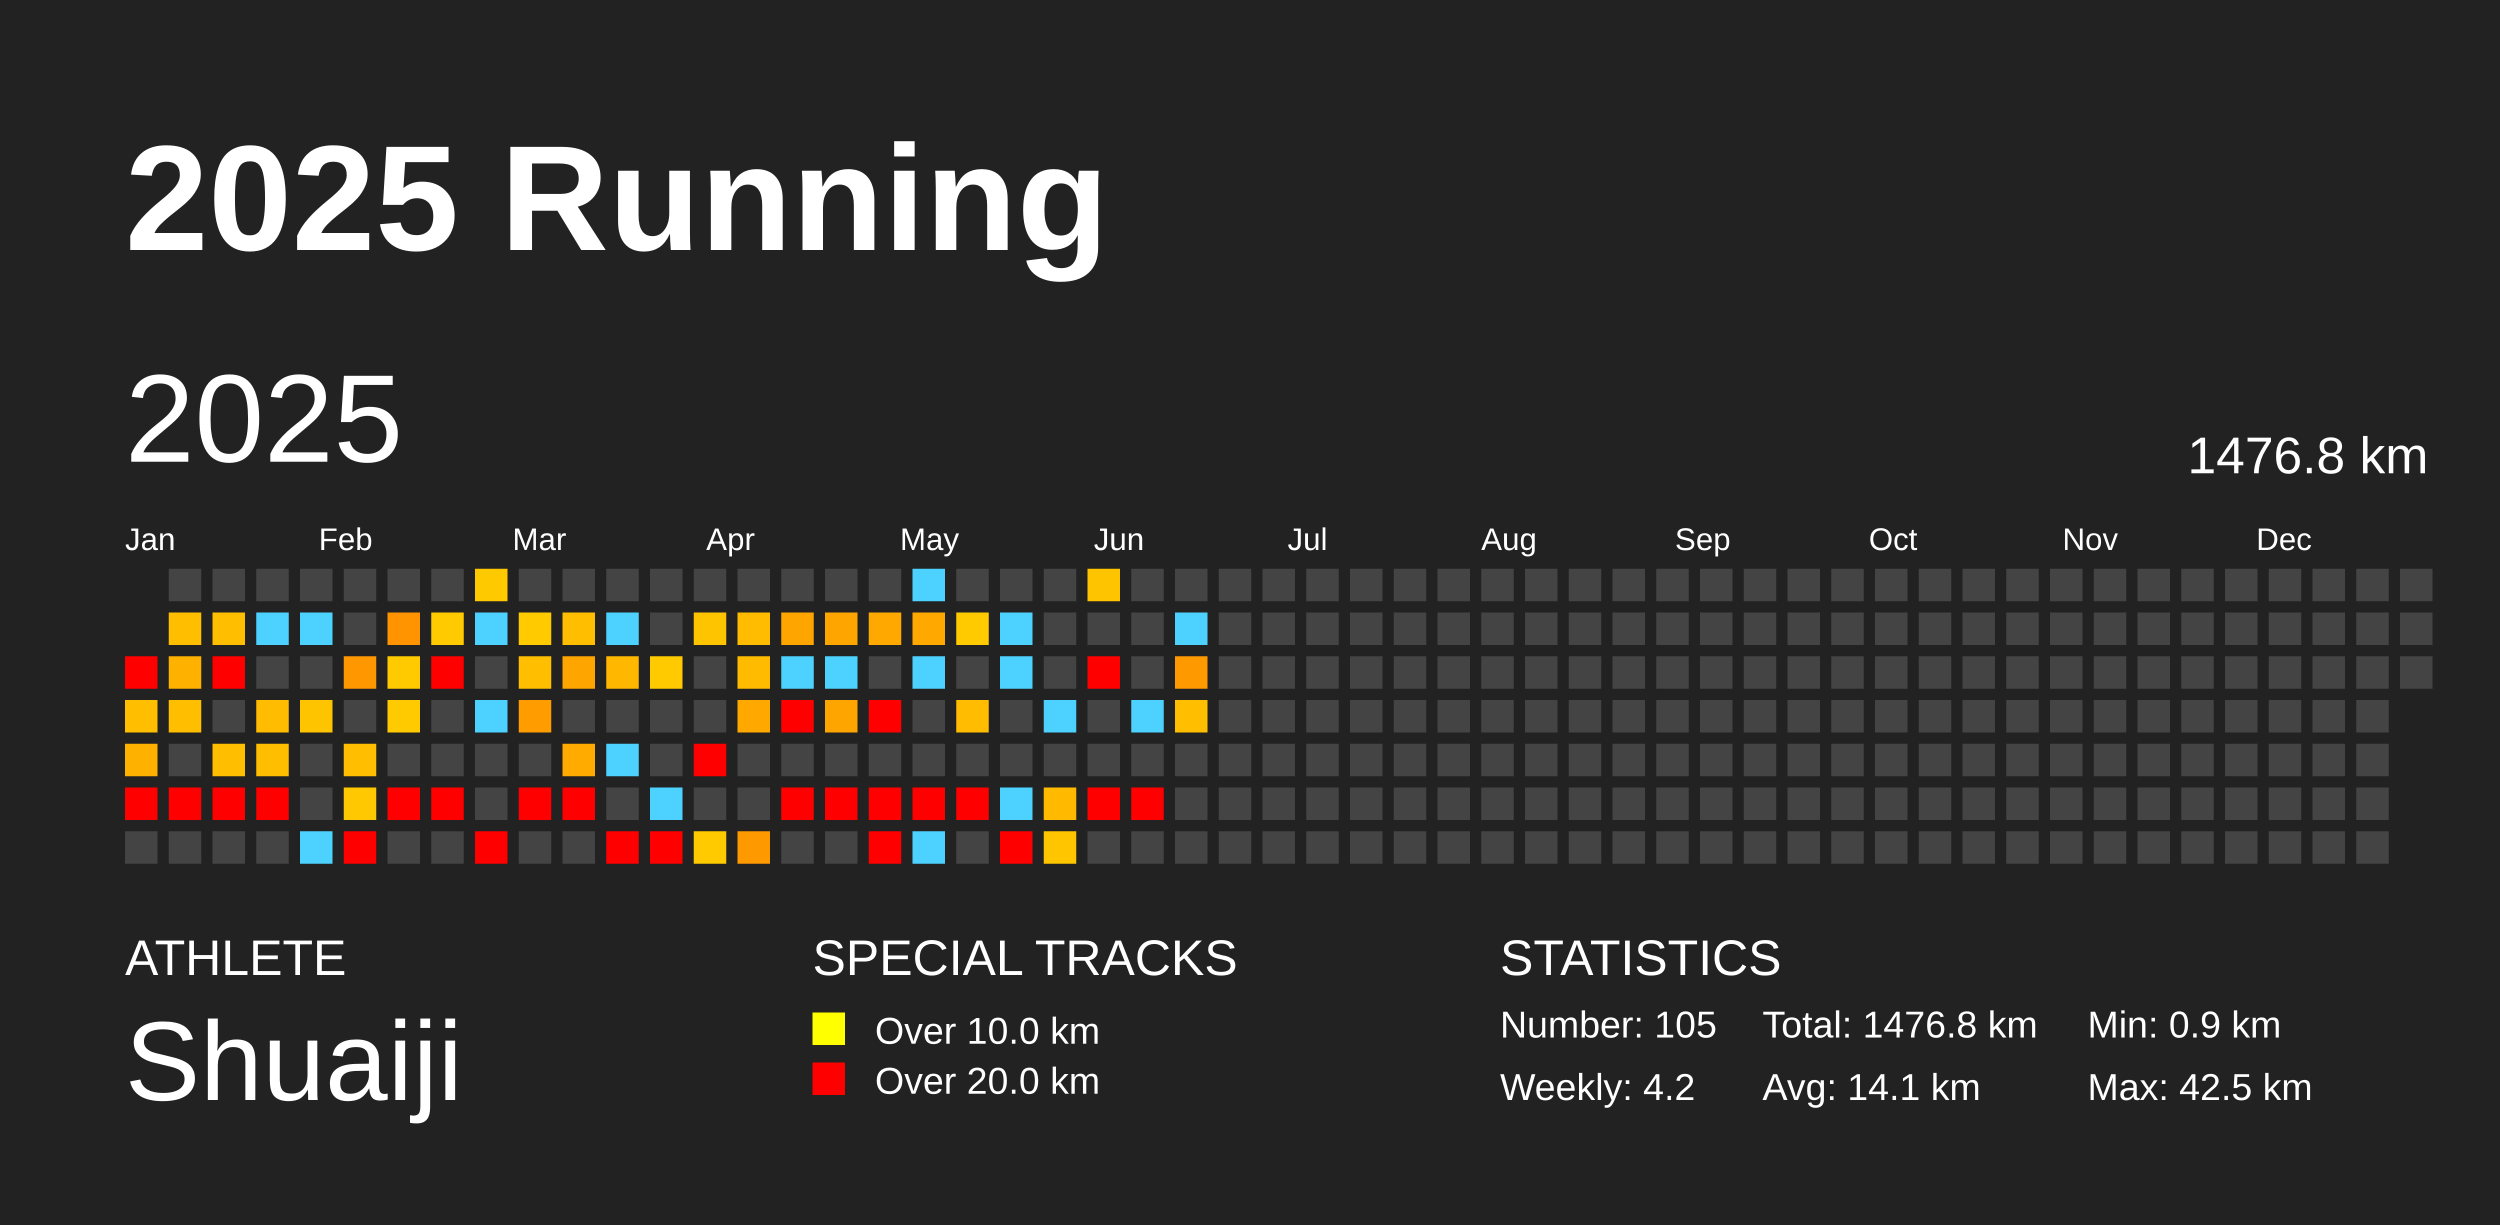
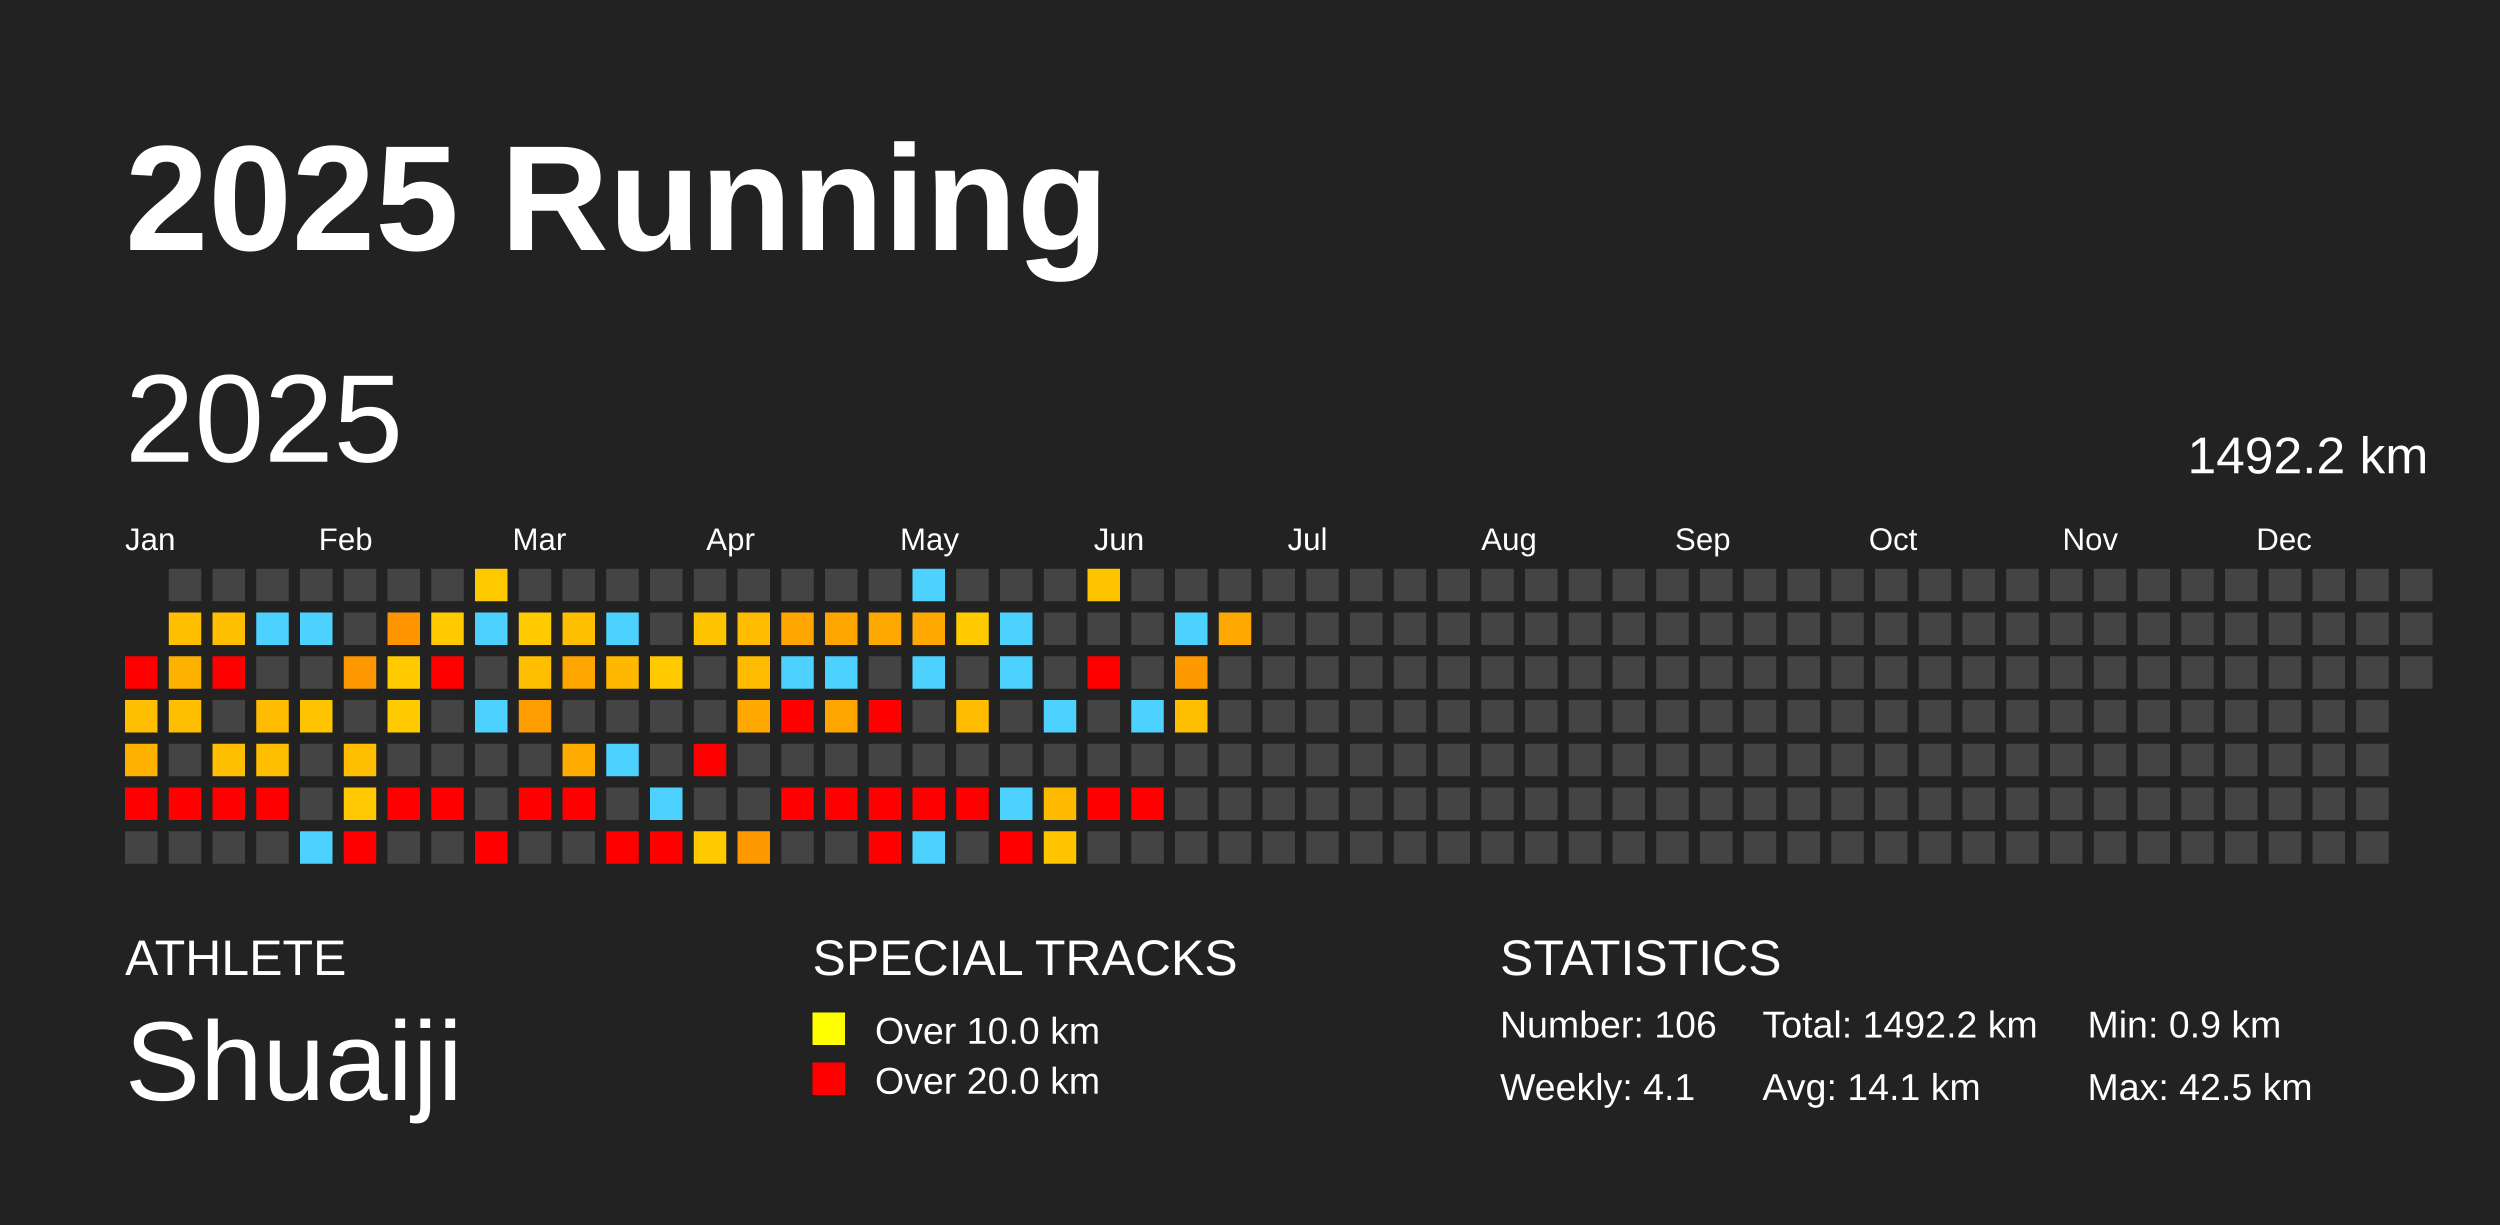
<svg xmlns="http://www.w3.org/2000/svg" baseProfile="full" height="98mm" version="1.1" viewBox="0,0,200,98" width="200mm">
  <defs />
  <rect fill="#222222" height="98" width="200" x="0" y="0" />
  <text fill="#FFFFFF" style="font-size:12px; font-family:Arial; font-weight:bold;" x="10" y="20">2025 Running</text>
  <text fill="#FFFFFF" style="font-size:4px; font-family:Arial" x="10" y="78">ATHLETE</text>
  <text fill="#FFFFFF" style="font-size:9px; font-family:Arial" x="10" y="88">Shuaiji</text>
  <text fill="#FFFFFF" style="font-size:4px; font-family:Arial" x="65" y="78">SPECIAL TRACKS</text>
  <rect fill="yellow" height="2.6" width="2.6" x="65" y="81" />
  <text fill="#FFFFFF" style="font-size:3px; font-family:Arial" x="70" y="83.5">Over 10.0 km</text>
  <rect fill="red" height="2.6" width="2.6" x="65" y="85" />
  <text fill="#FFFFFF" style="font-size:3px; font-family:Arial" x="70" y="87.5">Over 20.0 km</text>
  <text fill="#FFFFFF" style="font-size:4px; font-family:Arial" x="120" y="78">STATISTICS</text>
-   <text fill="#FFFFFF" style="font-size:3px; font-family:Arial" x="120" y="83">Number: 105</text>
-   <text fill="#FFFFFF" style="font-size:3px; font-family:Arial" x="120" y="88">Weekly: 4.2</text>
-   <text fill="#FFFFFF" style="font-size:3px; font-family:Arial" x="141" y="83">Total: 1476.8 km</text>
+   <text fill="#FFFFFF" style="font-size:3px; font-family:Arial" x="120" y="83">Number: 106</text>
+   <text fill="#FFFFFF" style="font-size:3px; font-family:Arial" x="120" y="88">Weekly: 4.1</text>
+   <text fill="#FFFFFF" style="font-size:3px; font-family:Arial" x="141" y="83">Total: 1492.2 km</text>
  <text fill="#FFFFFF" style="font-size:3px; font-family:Arial" x="141" y="88">Avg: 14.1 km</text>
  <text fill="#FFFFFF" style="font-size:3px; font-family:Arial" x="167" y="83">Min: 0.9 km</text>
  <text fill="#FFFFFF" style="font-size:3px; font-family:Arial" x="167" y="88">Max: 42.5 km</text>
  <text dominant-baseline="hanging" fill="#FFFFFF" style="font-size:10.0px; font-family:Arial;" x="10" y="30">2025</text>
-   <text dominant-baseline="hanging" fill="#FFFFFF" style="font-size:4.125px; font-family:Arial;" x="175" y="35">1476.8 km</text>
+   <text dominant-baseline="hanging" fill="#FFFFFF" style="font-size:4.125px; font-family:Arial;" x="175" y="35">1492.2 km</text>
  <text fill="#FFFFFF" style="font-size:2.5px; font-family:Arial" x="10.0" y="44">Jan</text>
  <text fill="#FFFFFF" style="font-size:2.5px; font-family:Arial" x="25.5" y="44">Feb</text>
  <text fill="#FFFFFF" style="font-size:2.5px; font-family:Arial" x="41.0" y="44">Mar</text>
  <text fill="#FFFFFF" style="font-size:2.5px; font-family:Arial" x="56.5" y="44">Apr</text>
  <text fill="#FFFFFF" style="font-size:2.5px; font-family:Arial" x="72.0" y="44">May</text>
  <text fill="#FFFFFF" style="font-size:2.5px; font-family:Arial" x="87.5" y="44">Jun</text>
  <text fill="#FFFFFF" style="font-size:2.5px; font-family:Arial" x="103.0" y="44">Jul</text>
  <text fill="#FFFFFF" style="font-size:2.5px; font-family:Arial" x="118.5" y="44">Aug</text>
  <text fill="#FFFFFF" style="font-size:2.5px; font-family:Arial" x="134.0" y="44">Sep</text>
  <text fill="#FFFFFF" style="font-size:2.5px; font-family:Arial" x="149.5" y="44">Oct</text>
  <text fill="#FFFFFF" style="font-size:2.5px; font-family:Arial" x="165.0" y="44">Nov</text>
  <text fill="#FFFFFF" style="font-size:2.5px; font-family:Arial" x="180.5" y="44">Dec</text>
  <rect fill="red" height="2.6" width="2.6" x="10.0" y="52.5" />
  <rect fill="#ffbe00" height="2.6" width="2.6" x="10.0" y="56.0" />
  <rect fill="#ffb100" height="2.6" width="2.6" x="10.0" y="59.5" />
  <rect fill="red" height="2.6" width="2.6" x="10.0" y="63.0" />
  <rect fill="#444444" height="2.6" width="2.6" x="10.0" y="66.5" />
  <rect fill="#444444" height="2.6" width="2.6" x="13.5" y="45.5" />
  <rect fill="#ffbe00" height="2.6" width="2.6" x="13.5" y="49.0" />
  <rect fill="#ffb100" height="2.6" width="2.6" x="13.5" y="52.5" />
  <rect fill="#ffbe00" height="2.6" width="2.6" x="13.5" y="56.0" />
  <rect fill="#444444" height="2.6" width="2.6" x="13.5" y="59.5" />
  <rect fill="red" height="2.6" width="2.6" x="13.5" y="63.0" />
  <rect fill="#444444" height="2.6" width="2.6" x="13.5" y="66.5" />
  <rect fill="#444444" height="2.6" width="2.6" x="17.0" y="45.5" />
  <rect fill="#ffbe00" height="2.6" width="2.6" x="17.0" y="49.0" />
  <rect fill="red" height="2.6" width="2.6" x="17.0" y="52.5" />
  <rect fill="#444444" height="2.6" width="2.6" x="17.0" y="56.0" />
  <rect fill="#ffbe00" height="2.6" width="2.6" x="17.0" y="59.5" />
  <rect fill="red" height="2.6" width="2.6" x="17.0" y="63.0" />
  <rect fill="#444444" height="2.6" width="2.6" x="17.0" y="66.5" />
  <rect fill="#444444" height="2.6" width="2.6" x="20.5" y="45.5" />
  <rect fill="#4dd2ff" height="2.6" width="2.6" x="20.5" y="49.0" />
  <rect fill="#444444" height="2.6" width="2.6" x="20.5" y="52.5" />
  <rect fill="#ffbc00" height="2.6" width="2.6" x="20.5" y="56.0" />
  <rect fill="#ffbe00" height="2.6" width="2.6" x="20.5" y="59.5" />
  <rect fill="red" height="2.6" width="2.6" x="20.5" y="63.0" />
  <rect fill="#444444" height="2.6" width="2.6" x="20.5" y="66.5" />
  <rect fill="#444444" height="2.6" width="2.6" x="24.0" y="45.5" />
  <rect fill="#4dd2ff" height="2.6" width="2.6" x="24.0" y="49.0" />
  <rect fill="#444444" height="2.6" width="2.6" x="24.0" y="52.5" />
  <rect fill="#ffc400" height="2.6" width="2.6" x="24.0" y="56.0" />
  <rect fill="#444444" height="2.6" width="2.6" x="24.0" y="59.5" />
  <rect fill="#444444" height="2.6" width="2.6" x="24.0" y="63.0" />
  <rect fill="#4dd2ff" height="2.6" width="2.6" x="24.0" y="66.5" />
  <rect fill="#444444" height="2.6" width="2.6" x="27.5" y="45.5" />
  <rect fill="#444444" height="2.6" width="2.6" x="27.5" y="49.0" />
  <rect fill="#ff9700" height="2.6" width="2.6" x="27.5" y="52.5" />
  <rect fill="#444444" height="2.6" width="2.6" x="27.5" y="56.0" />
  <rect fill="#ffbe00" height="2.6" width="2.6" x="27.5" y="59.5" />
  <rect fill="#ffc800" height="2.6" width="2.6" x="27.5" y="63.0" />
  <rect fill="red" height="2.6" width="2.6" x="27.5" y="66.5" />
  <rect fill="#444444" height="2.6" width="2.6" x="31.0" y="45.5" />
  <rect fill="#ff9300" height="2.6" width="2.6" x="31.0" y="49.0" />
  <rect fill="#ffca00" height="2.6" width="2.6" x="31.0" y="52.5" />
  <rect fill="#ffca00" height="2.6" width="2.6" x="31.0" y="56.0" />
  <rect fill="#444444" height="2.6" width="2.6" x="31.0" y="59.5" />
  <rect fill="red" height="2.6" width="2.6" x="31.0" y="63.0" />
  <rect fill="#444444" height="2.6" width="2.6" x="31.0" y="66.5" />
  <rect fill="#444444" height="2.6" width="2.6" x="34.5" y="45.5" />
  <rect fill="#ffca00" height="2.6" width="2.6" x="34.5" y="49.0" />
  <rect fill="red" height="2.6" width="2.6" x="34.5" y="52.5" />
  <rect fill="#444444" height="2.6" width="2.6" x="34.5" y="56.0" />
  <rect fill="#444444" height="2.6" width="2.6" x="34.5" y="59.5" />
  <rect fill="red" height="2.6" width="2.6" x="34.5" y="63.0" />
  <rect fill="#444444" height="2.6" width="2.6" x="34.5" y="66.5" />
  <rect fill="#ffc900" height="2.6" width="2.6" x="38.0" y="45.5" />
  <rect fill="#4dd2ff" height="2.6" width="2.6" x="38.0" y="49.0" />
  <rect fill="#444444" height="2.6" width="2.6" x="38.0" y="52.5" />
  <rect fill="#4dd2ff" height="2.6" width="2.6" x="38.0" y="56.0" />
  <rect fill="#444444" height="2.6" width="2.6" x="38.0" y="59.5" />
  <rect fill="#444444" height="2.6" width="2.6" x="38.0" y="63.0" />
  <rect fill="red" height="2.6" width="2.6" x="38.0" y="66.5" />
  <rect fill="#444444" height="2.6" width="2.6" x="41.5" y="45.5" />
  <rect fill="#ffca00" height="2.6" width="2.6" x="41.5" y="49.0" />
  <rect fill="#ffbe00" height="2.6" width="2.6" x="41.5" y="52.5" />
  <rect fill="#ff9c00" height="2.6" width="2.6" x="41.5" y="56.0" />
  <rect fill="#444444" height="2.6" width="2.6" x="41.5" y="59.5" />
  <rect fill="red" height="2.6" width="2.6" x="41.5" y="63.0" />
  <rect fill="#444444" height="2.6" width="2.6" x="41.5" y="66.5" />
  <rect fill="#444444" height="2.6" width="2.6" x="45.0" y="45.5" />
  <rect fill="#ffbe00" height="2.6" width="2.6" x="45.0" y="49.0" />
  <rect fill="#ffa500" height="2.6" width="2.6" x="45.0" y="52.5" />
  <rect fill="#444444" height="2.6" width="2.6" x="45.0" y="56.0" />
  <rect fill="#ffab00" height="2.6" width="2.6" x="45.0" y="59.5" />
  <rect fill="red" height="2.6" width="2.6" x="45.0" y="63.0" />
  <rect fill="#444444" height="2.6" width="2.6" x="45.0" y="66.5" />
  <rect fill="#444444" height="2.6" width="2.6" x="48.5" y="45.5" />
  <rect fill="#4dd2ff" height="2.6" width="2.6" x="48.5" y="49.0" />
  <rect fill="#ffb700" height="2.6" width="2.6" x="48.5" y="52.5" />
  <rect fill="#444444" height="2.6" width="2.6" x="48.5" y="56.0" />
  <rect fill="#4dd2ff" height="2.6" width="2.6" x="48.5" y="59.5" />
  <rect fill="#444444" height="2.6" width="2.6" x="48.5" y="63.0" />
  <rect fill="red" height="2.6" width="2.6" x="48.5" y="66.5" />
  <rect fill="#444444" height="2.6" width="2.6" x="52.0" y="45.5" />
  <rect fill="#444444" height="2.6" width="2.6" x="52.0" y="49.0" />
  <rect fill="#ffca00" height="2.6" width="2.6" x="52.0" y="52.5" />
  <rect fill="#444444" height="2.6" width="2.6" x="52.0" y="56.0" />
  <rect fill="#444444" height="2.6" width="2.6" x="52.0" y="59.5" />
  <rect fill="#4dd2ff" height="2.6" width="2.6" x="52.0" y="63.0" />
  <rect fill="red" height="2.6" width="2.6" x="52.0" y="66.5" />
  <rect fill="#444444" height="2.6" width="2.6" x="55.5" y="45.5" />
  <rect fill="#ffc400" height="2.6" width="2.6" x="55.5" y="49.0" />
  <rect fill="#444444" height="2.6" width="2.6" x="55.5" y="52.5" />
  <rect fill="#444444" height="2.6" width="2.6" x="55.5" y="56.0" />
  <rect fill="red" height="2.6" width="2.6" x="55.5" y="59.5" />
  <rect fill="#444444" height="2.6" width="2.6" x="55.5" y="63.0" />
  <rect fill="#ffca00" height="2.6" width="2.6" x="55.5" y="66.5" />
  <rect fill="#444444" height="2.6" width="2.6" x="59.0" y="45.5" />
  <rect fill="#ffbc00" height="2.6" width="2.6" x="59.0" y="49.0" />
  <rect fill="#ffbb00" height="2.6" width="2.6" x="59.0" y="52.5" />
  <rect fill="#ffa800" height="2.6" width="2.6" x="59.0" y="56.0" />
  <rect fill="#444444" height="2.6" width="2.6" x="59.0" y="59.5" />
  <rect fill="#444444" height="2.6" width="2.6" x="59.0" y="63.0" />
  <rect fill="#ff9900" height="2.6" width="2.6" x="59.0" y="66.5" />
  <rect fill="#444444" height="2.6" width="2.6" x="62.5" y="45.5" />
  <rect fill="#ffa500" height="2.6" width="2.6" x="62.5" y="49.0" />
  <rect fill="#4dd2ff" height="2.6" width="2.6" x="62.5" y="52.5" />
  <rect fill="red" height="2.6" width="2.6" x="62.5" y="56.0" />
  <rect fill="#444444" height="2.6" width="2.6" x="62.5" y="59.5" />
  <rect fill="red" height="2.6" width="2.6" x="62.5" y="63.0" />
  <rect fill="#444444" height="2.6" width="2.6" x="62.5" y="66.5" />
  <rect fill="#444444" height="2.6" width="2.6" x="66.0" y="45.5" />
  <rect fill="#ffa500" height="2.6" width="2.6" x="66.0" y="49.0" />
  <rect fill="#4dd2ff" height="2.6" width="2.6" x="66.0" y="52.5" />
  <rect fill="#ffa500" height="2.6" width="2.6" x="66.0" y="56.0" />
  <rect fill="#444444" height="2.6" width="2.6" x="66.0" y="59.5" />
  <rect fill="red" height="2.6" width="2.6" x="66.0" y="63.0" />
  <rect fill="#444444" height="2.6" width="2.6" x="66.0" y="66.5" />
  <rect fill="#444444" height="2.6" width="2.6" x="69.5" y="45.5" />
  <rect fill="#ffa800" height="2.6" width="2.6" x="69.5" y="49.0" />
  <rect fill="#444444" height="2.6" width="2.6" x="69.5" y="52.5" />
  <rect fill="red" height="2.6" width="2.6" x="69.5" y="56.0" />
  <rect fill="#444444" height="2.6" width="2.6" x="69.5" y="59.5" />
  <rect fill="red" height="2.6" width="2.6" x="69.5" y="63.0" />
  <rect fill="red" height="2.6" width="2.6" x="69.5" y="66.5" />
  <rect fill="#4dd2ff" height="2.6" width="2.6" x="73.0" y="45.5" />
  <rect fill="#ffa800" height="2.6" width="2.6" x="73.0" y="49.0" />
  <rect fill="#4dd2ff" height="2.6" width="2.6" x="73.0" y="52.5" />
  <rect fill="#444444" height="2.6" width="2.6" x="73.0" y="56.0" />
  <rect fill="#444444" height="2.6" width="2.6" x="73.0" y="59.5" />
  <rect fill="red" height="2.6" width="2.6" x="73.0" y="63.0" />
  <rect fill="#4dd2ff" height="2.6" width="2.6" x="73.0" y="66.5" />
  <rect fill="#444444" height="2.6" width="2.6" x="76.5" y="45.5" />
  <rect fill="#ffcb00" height="2.6" width="2.6" x="76.5" y="49.0" />
  <rect fill="#444444" height="2.6" width="2.6" x="76.5" y="52.5" />
  <rect fill="#ffbc00" height="2.6" width="2.6" x="76.5" y="56.0" />
  <rect fill="#444444" height="2.6" width="2.6" x="76.5" y="59.5" />
  <rect fill="red" height="2.6" width="2.6" x="76.5" y="63.0" />
  <rect fill="#444444" height="2.6" width="2.6" x="76.5" y="66.5" />
  <rect fill="#444444" height="2.6" width="2.6" x="80.0" y="45.5" />
  <rect fill="#4dd2ff" height="2.6" width="2.6" x="80.0" y="49.0" />
  <rect fill="#4dd2ff" height="2.6" width="2.6" x="80.0" y="52.5" />
  <rect fill="#444444" height="2.6" width="2.6" x="80.0" y="56.0" />
  <rect fill="#444444" height="2.6" width="2.6" x="80.0" y="59.5" />
  <rect fill="#4dd2ff" height="2.6" width="2.6" x="80.0" y="63.0" />
  <rect fill="red" height="2.6" width="2.6" x="80.0" y="66.5" />
  <rect fill="#444444" height="2.6" width="2.6" x="83.5" y="45.5" />
  <rect fill="#444444" height="2.6" width="2.6" x="83.5" y="49.0" />
  <rect fill="#444444" height="2.6" width="2.6" x="83.5" y="52.5" />
  <rect fill="#4dd2ff" height="2.6" width="2.6" x="83.5" y="56.0" />
  <rect fill="#444444" height="2.6" width="2.6" x="83.5" y="59.5" />
  <rect fill="#ffba00" height="2.6" width="2.6" x="83.5" y="63.0" />
  <rect fill="#ffc600" height="2.6" width="2.6" x="83.5" y="66.5" />
  <rect fill="#ffc400" height="2.6" width="2.6" x="87.0" y="45.5" />
  <rect fill="#444444" height="2.6" width="2.6" x="87.0" y="49.0" />
  <rect fill="red" height="2.6" width="2.6" x="87.0" y="52.5" />
  <rect fill="#444444" height="2.6" width="2.6" x="87.0" y="56.0" />
  <rect fill="#444444" height="2.6" width="2.6" x="87.0" y="59.5" />
  <rect fill="red" height="2.6" width="2.6" x="87.0" y="63.0" />
  <rect fill="#444444" height="2.6" width="2.6" x="87.0" y="66.5" />
  <rect fill="#444444" height="2.6" width="2.6" x="90.5" y="45.5" />
  <rect fill="#444444" height="2.6" width="2.6" x="90.5" y="49.0" />
  <rect fill="#444444" height="2.6" width="2.6" x="90.5" y="52.5" />
  <rect fill="#4dd2ff" height="2.6" width="2.6" x="90.5" y="56.0" />
  <rect fill="#444444" height="2.6" width="2.6" x="90.5" y="59.5" />
  <rect fill="red" height="2.6" width="2.6" x="90.5" y="63.0" />
  <rect fill="#444444" height="2.6" width="2.6" x="90.5" y="66.5" />
  <rect fill="#444444" height="2.6" width="2.6" x="94.0" y="45.5" />
  <rect fill="#4dd2ff" height="2.6" width="2.6" x="94.0" y="49.0" />
  <rect fill="#ff9900" height="2.6" width="2.6" x="94.0" y="52.5" />
  <rect fill="#ffbf00" height="2.6" width="2.6" x="94.0" y="56.0" />
  <rect fill="#444444" height="2.6" width="2.6" x="94.0" y="59.5" />
  <rect fill="#444444" height="2.6" width="2.6" x="94.0" y="63.0" />
  <rect fill="#444444" height="2.6" width="2.6" x="94.0" y="66.5" />
  <rect fill="#444444" height="2.6" width="2.6" x="97.5" y="45.5" />
-   <rect fill="#444444" height="2.6" width="2.6" x="97.5" y="49.0" />
+   <rect fill="#ffa900" height="2.6" width="2.6" x="97.5" y="49.0" />
  <rect fill="#444444" height="2.6" width="2.6" x="97.5" y="52.5" />
  <rect fill="#444444" height="2.6" width="2.6" x="97.5" y="56.0" />
  <rect fill="#444444" height="2.6" width="2.6" x="97.5" y="59.5" />
  <rect fill="#444444" height="2.6" width="2.6" x="97.5" y="63.0" />
  <rect fill="#444444" height="2.6" width="2.6" x="97.5" y="66.5" />
  <rect fill="#444444" height="2.6" width="2.6" x="101.0" y="45.5" />
  <rect fill="#444444" height="2.6" width="2.6" x="101.0" y="49.0" />
  <rect fill="#444444" height="2.6" width="2.6" x="101.0" y="52.5" />
  <rect fill="#444444" height="2.6" width="2.6" x="101.0" y="56.0" />
  <rect fill="#444444" height="2.6" width="2.6" x="101.0" y="59.5" />
  <rect fill="#444444" height="2.6" width="2.6" x="101.0" y="63.0" />
  <rect fill="#444444" height="2.6" width="2.6" x="101.0" y="66.5" />
  <rect fill="#444444" height="2.6" width="2.6" x="104.5" y="45.5" />
  <rect fill="#444444" height="2.6" width="2.6" x="104.5" y="49.0" />
  <rect fill="#444444" height="2.6" width="2.6" x="104.5" y="52.5" />
  <rect fill="#444444" height="2.6" width="2.6" x="104.5" y="56.0" />
  <rect fill="#444444" height="2.6" width="2.6" x="104.5" y="59.5" />
  <rect fill="#444444" height="2.6" width="2.6" x="104.5" y="63.0" />
  <rect fill="#444444" height="2.6" width="2.6" x="104.5" y="66.5" />
  <rect fill="#444444" height="2.6" width="2.6" x="108.0" y="45.5" />
  <rect fill="#444444" height="2.6" width="2.6" x="108.0" y="49.0" />
  <rect fill="#444444" height="2.6" width="2.6" x="108.0" y="52.5" />
  <rect fill="#444444" height="2.6" width="2.6" x="108.0" y="56.0" />
  <rect fill="#444444" height="2.6" width="2.6" x="108.0" y="59.5" />
  <rect fill="#444444" height="2.6" width="2.6" x="108.0" y="63.0" />
  <rect fill="#444444" height="2.6" width="2.6" x="108.0" y="66.5" />
  <rect fill="#444444" height="2.6" width="2.6" x="111.5" y="45.5" />
  <rect fill="#444444" height="2.6" width="2.6" x="111.5" y="49.0" />
  <rect fill="#444444" height="2.6" width="2.6" x="111.5" y="52.5" />
  <rect fill="#444444" height="2.6" width="2.6" x="111.5" y="56.0" />
  <rect fill="#444444" height="2.6" width="2.6" x="111.5" y="59.5" />
  <rect fill="#444444" height="2.6" width="2.6" x="111.5" y="63.0" />
  <rect fill="#444444" height="2.6" width="2.6" x="111.5" y="66.5" />
  <rect fill="#444444" height="2.6" width="2.6" x="115.0" y="45.5" />
  <rect fill="#444444" height="2.6" width="2.6" x="115.0" y="49.0" />
  <rect fill="#444444" height="2.6" width="2.6" x="115.0" y="52.5" />
  <rect fill="#444444" height="2.6" width="2.6" x="115.0" y="56.0" />
  <rect fill="#444444" height="2.6" width="2.6" x="115.0" y="59.5" />
  <rect fill="#444444" height="2.6" width="2.6" x="115.0" y="63.0" />
  <rect fill="#444444" height="2.6" width="2.6" x="115.0" y="66.5" />
  <rect fill="#444444" height="2.6" width="2.6" x="118.5" y="45.5" />
  <rect fill="#444444" height="2.6" width="2.6" x="118.5" y="49.0" />
  <rect fill="#444444" height="2.6" width="2.6" x="118.5" y="52.5" />
  <rect fill="#444444" height="2.6" width="2.6" x="118.5" y="56.0" />
  <rect fill="#444444" height="2.6" width="2.6" x="118.5" y="59.5" />
  <rect fill="#444444" height="2.6" width="2.6" x="118.5" y="63.0" />
  <rect fill="#444444" height="2.6" width="2.6" x="118.5" y="66.5" />
  <rect fill="#444444" height="2.6" width="2.6" x="122.0" y="45.5" />
  <rect fill="#444444" height="2.6" width="2.6" x="122.0" y="49.0" />
  <rect fill="#444444" height="2.6" width="2.6" x="122.0" y="52.5" />
  <rect fill="#444444" height="2.6" width="2.6" x="122.0" y="56.0" />
  <rect fill="#444444" height="2.6" width="2.6" x="122.0" y="59.5" />
  <rect fill="#444444" height="2.6" width="2.6" x="122.0" y="63.0" />
  <rect fill="#444444" height="2.6" width="2.6" x="122.0" y="66.5" />
  <rect fill="#444444" height="2.6" width="2.6" x="125.5" y="45.5" />
  <rect fill="#444444" height="2.6" width="2.6" x="125.5" y="49.0" />
  <rect fill="#444444" height="2.6" width="2.6" x="125.5" y="52.5" />
  <rect fill="#444444" height="2.6" width="2.6" x="125.5" y="56.0" />
  <rect fill="#444444" height="2.6" width="2.6" x="125.5" y="59.5" />
  <rect fill="#444444" height="2.6" width="2.6" x="125.5" y="63.0" />
  <rect fill="#444444" height="2.6" width="2.6" x="125.5" y="66.5" />
  <rect fill="#444444" height="2.6" width="2.6" x="129.0" y="45.5" />
  <rect fill="#444444" height="2.6" width="2.6" x="129.0" y="49.0" />
  <rect fill="#444444" height="2.6" width="2.6" x="129.0" y="52.5" />
  <rect fill="#444444" height="2.6" width="2.6" x="129.0" y="56.0" />
  <rect fill="#444444" height="2.6" width="2.6" x="129.0" y="59.5" />
  <rect fill="#444444" height="2.6" width="2.6" x="129.0" y="63.0" />
  <rect fill="#444444" height="2.6" width="2.6" x="129.0" y="66.5" />
  <rect fill="#444444" height="2.6" width="2.6" x="132.5" y="45.5" />
  <rect fill="#444444" height="2.6" width="2.6" x="132.5" y="49.0" />
  <rect fill="#444444" height="2.6" width="2.6" x="132.5" y="52.5" />
  <rect fill="#444444" height="2.6" width="2.6" x="132.5" y="56.0" />
  <rect fill="#444444" height="2.6" width="2.6" x="132.5" y="59.5" />
  <rect fill="#444444" height="2.6" width="2.6" x="132.5" y="63.0" />
  <rect fill="#444444" height="2.6" width="2.6" x="132.5" y="66.5" />
  <rect fill="#444444" height="2.6" width="2.6" x="136.0" y="45.5" />
  <rect fill="#444444" height="2.6" width="2.6" x="136.0" y="49.0" />
  <rect fill="#444444" height="2.6" width="2.6" x="136.0" y="52.5" />
  <rect fill="#444444" height="2.6" width="2.6" x="136.0" y="56.0" />
  <rect fill="#444444" height="2.6" width="2.6" x="136.0" y="59.5" />
  <rect fill="#444444" height="2.6" width="2.6" x="136.0" y="63.0" />
  <rect fill="#444444" height="2.6" width="2.6" x="136.0" y="66.5" />
  <rect fill="#444444" height="2.6" width="2.6" x="139.5" y="45.5" />
  <rect fill="#444444" height="2.6" width="2.6" x="139.5" y="49.0" />
  <rect fill="#444444" height="2.6" width="2.6" x="139.5" y="52.5" />
  <rect fill="#444444" height="2.6" width="2.6" x="139.5" y="56.0" />
  <rect fill="#444444" height="2.6" width="2.6" x="139.5" y="59.5" />
  <rect fill="#444444" height="2.6" width="2.6" x="139.5" y="63.0" />
  <rect fill="#444444" height="2.6" width="2.6" x="139.5" y="66.5" />
  <rect fill="#444444" height="2.6" width="2.6" x="143.0" y="45.5" />
  <rect fill="#444444" height="2.6" width="2.6" x="143.0" y="49.0" />
  <rect fill="#444444" height="2.6" width="2.6" x="143.0" y="52.5" />
  <rect fill="#444444" height="2.6" width="2.6" x="143.0" y="56.0" />
  <rect fill="#444444" height="2.6" width="2.6" x="143.0" y="59.5" />
  <rect fill="#444444" height="2.6" width="2.6" x="143.0" y="63.0" />
  <rect fill="#444444" height="2.6" width="2.6" x="143.0" y="66.5" />
  <rect fill="#444444" height="2.6" width="2.6" x="146.5" y="45.5" />
  <rect fill="#444444" height="2.6" width="2.6" x="146.5" y="49.0" />
  <rect fill="#444444" height="2.6" width="2.6" x="146.5" y="52.5" />
  <rect fill="#444444" height="2.6" width="2.6" x="146.5" y="56.0" />
  <rect fill="#444444" height="2.6" width="2.6" x="146.5" y="59.5" />
  <rect fill="#444444" height="2.6" width="2.6" x="146.5" y="63.0" />
  <rect fill="#444444" height="2.6" width="2.6" x="146.5" y="66.5" />
  <rect fill="#444444" height="2.6" width="2.6" x="150.0" y="45.5" />
  <rect fill="#444444" height="2.6" width="2.6" x="150.0" y="49.0" />
  <rect fill="#444444" height="2.6" width="2.6" x="150.0" y="52.5" />
  <rect fill="#444444" height="2.6" width="2.6" x="150.0" y="56.0" />
  <rect fill="#444444" height="2.6" width="2.6" x="150.0" y="59.5" />
  <rect fill="#444444" height="2.6" width="2.6" x="150.0" y="63.0" />
  <rect fill="#444444" height="2.6" width="2.6" x="150.0" y="66.5" />
  <rect fill="#444444" height="2.6" width="2.6" x="153.5" y="45.5" />
  <rect fill="#444444" height="2.6" width="2.6" x="153.5" y="49.0" />
  <rect fill="#444444" height="2.6" width="2.6" x="153.5" y="52.5" />
  <rect fill="#444444" height="2.6" width="2.6" x="153.5" y="56.0" />
  <rect fill="#444444" height="2.6" width="2.6" x="153.5" y="59.5" />
  <rect fill="#444444" height="2.6" width="2.6" x="153.5" y="63.0" />
  <rect fill="#444444" height="2.6" width="2.6" x="153.5" y="66.5" />
  <rect fill="#444444" height="2.6" width="2.6" x="157.0" y="45.5" />
  <rect fill="#444444" height="2.6" width="2.6" x="157.0" y="49.0" />
  <rect fill="#444444" height="2.6" width="2.6" x="157.0" y="52.5" />
  <rect fill="#444444" height="2.6" width="2.6" x="157.0" y="56.0" />
  <rect fill="#444444" height="2.6" width="2.6" x="157.0" y="59.5" />
  <rect fill="#444444" height="2.6" width="2.6" x="157.0" y="63.0" />
  <rect fill="#444444" height="2.6" width="2.6" x="157.0" y="66.5" />
  <rect fill="#444444" height="2.6" width="2.6" x="160.5" y="45.5" />
  <rect fill="#444444" height="2.6" width="2.6" x="160.5" y="49.0" />
  <rect fill="#444444" height="2.6" width="2.6" x="160.5" y="52.5" />
  <rect fill="#444444" height="2.6" width="2.6" x="160.5" y="56.0" />
  <rect fill="#444444" height="2.6" width="2.6" x="160.5" y="59.5" />
  <rect fill="#444444" height="2.6" width="2.6" x="160.5" y="63.0" />
  <rect fill="#444444" height="2.6" width="2.6" x="160.5" y="66.5" />
  <rect fill="#444444" height="2.6" width="2.6" x="164.0" y="45.5" />
  <rect fill="#444444" height="2.6" width="2.6" x="164.0" y="49.0" />
  <rect fill="#444444" height="2.6" width="2.6" x="164.0" y="52.5" />
  <rect fill="#444444" height="2.6" width="2.6" x="164.0" y="56.0" />
  <rect fill="#444444" height="2.6" width="2.6" x="164.0" y="59.5" />
  <rect fill="#444444" height="2.6" width="2.6" x="164.0" y="63.0" />
  <rect fill="#444444" height="2.6" width="2.6" x="164.0" y="66.5" />
  <rect fill="#444444" height="2.6" width="2.6" x="167.5" y="45.5" />
  <rect fill="#444444" height="2.6" width="2.6" x="167.5" y="49.0" />
  <rect fill="#444444" height="2.6" width="2.6" x="167.5" y="52.5" />
  <rect fill="#444444" height="2.6" width="2.6" x="167.5" y="56.0" />
  <rect fill="#444444" height="2.6" width="2.6" x="167.5" y="59.5" />
  <rect fill="#444444" height="2.6" width="2.6" x="167.5" y="63.0" />
  <rect fill="#444444" height="2.6" width="2.6" x="167.5" y="66.5" />
  <rect fill="#444444" height="2.6" width="2.6" x="171.0" y="45.5" />
  <rect fill="#444444" height="2.6" width="2.6" x="171.0" y="49.0" />
  <rect fill="#444444" height="2.6" width="2.6" x="171.0" y="52.5" />
  <rect fill="#444444" height="2.6" width="2.6" x="171.0" y="56.0" />
  <rect fill="#444444" height="2.6" width="2.6" x="171.0" y="59.5" />
  <rect fill="#444444" height="2.6" width="2.6" x="171.0" y="63.0" />
  <rect fill="#444444" height="2.6" width="2.6" x="171.0" y="66.5" />
  <rect fill="#444444" height="2.6" width="2.6" x="174.5" y="45.5" />
  <rect fill="#444444" height="2.6" width="2.6" x="174.5" y="49.0" />
  <rect fill="#444444" height="2.6" width="2.6" x="174.5" y="52.5" />
  <rect fill="#444444" height="2.6" width="2.6" x="174.5" y="56.0" />
  <rect fill="#444444" height="2.6" width="2.6" x="174.5" y="59.5" />
  <rect fill="#444444" height="2.6" width="2.6" x="174.5" y="63.0" />
  <rect fill="#444444" height="2.6" width="2.6" x="174.5" y="66.5" />
  <rect fill="#444444" height="2.6" width="2.6" x="178.0" y="45.5" />
  <rect fill="#444444" height="2.6" width="2.6" x="178.0" y="49.0" />
  <rect fill="#444444" height="2.6" width="2.6" x="178.0" y="52.5" />
  <rect fill="#444444" height="2.6" width="2.6" x="178.0" y="56.0" />
  <rect fill="#444444" height="2.6" width="2.6" x="178.0" y="59.5" />
  <rect fill="#444444" height="2.6" width="2.6" x="178.0" y="63.0" />
  <rect fill="#444444" height="2.6" width="2.6" x="178.0" y="66.5" />
  <rect fill="#444444" height="2.6" width="2.6" x="181.5" y="45.5" />
  <rect fill="#444444" height="2.6" width="2.6" x="181.5" y="49.0" />
  <rect fill="#444444" height="2.6" width="2.6" x="181.5" y="52.5" />
  <rect fill="#444444" height="2.6" width="2.6" x="181.5" y="56.0" />
  <rect fill="#444444" height="2.6" width="2.6" x="181.5" y="59.5" />
  <rect fill="#444444" height="2.6" width="2.6" x="181.5" y="63.0" />
  <rect fill="#444444" height="2.6" width="2.6" x="181.5" y="66.5" />
  <rect fill="#444444" height="2.6" width="2.6" x="185.0" y="45.5" />
  <rect fill="#444444" height="2.6" width="2.6" x="185.0" y="49.0" />
  <rect fill="#444444" height="2.6" width="2.6" x="185.0" y="52.5" />
  <rect fill="#444444" height="2.6" width="2.6" x="185.0" y="56.0" />
  <rect fill="#444444" height="2.6" width="2.6" x="185.0" y="59.5" />
  <rect fill="#444444" height="2.6" width="2.6" x="185.0" y="63.0" />
  <rect fill="#444444" height="2.6" width="2.6" x="185.0" y="66.5" />
  <rect fill="#444444" height="2.6" width="2.6" x="188.5" y="45.5" />
  <rect fill="#444444" height="2.6" width="2.6" x="188.5" y="49.0" />
  <rect fill="#444444" height="2.6" width="2.6" x="188.5" y="52.5" />
  <rect fill="#444444" height="2.6" width="2.6" x="188.5" y="56.0" />
  <rect fill="#444444" height="2.6" width="2.6" x="188.5" y="59.5" />
  <rect fill="#444444" height="2.6" width="2.6" x="188.5" y="63.0" />
  <rect fill="#444444" height="2.6" width="2.6" x="188.5" y="66.5" />
  <rect fill="#444444" height="2.6" width="2.6" x="192.0" y="45.5" />
  <rect fill="#444444" height="2.6" width="2.6" x="192.0" y="49.0" />
  <rect fill="#444444" height="2.6" width="2.6" x="192.0" y="52.5" />
</svg>
